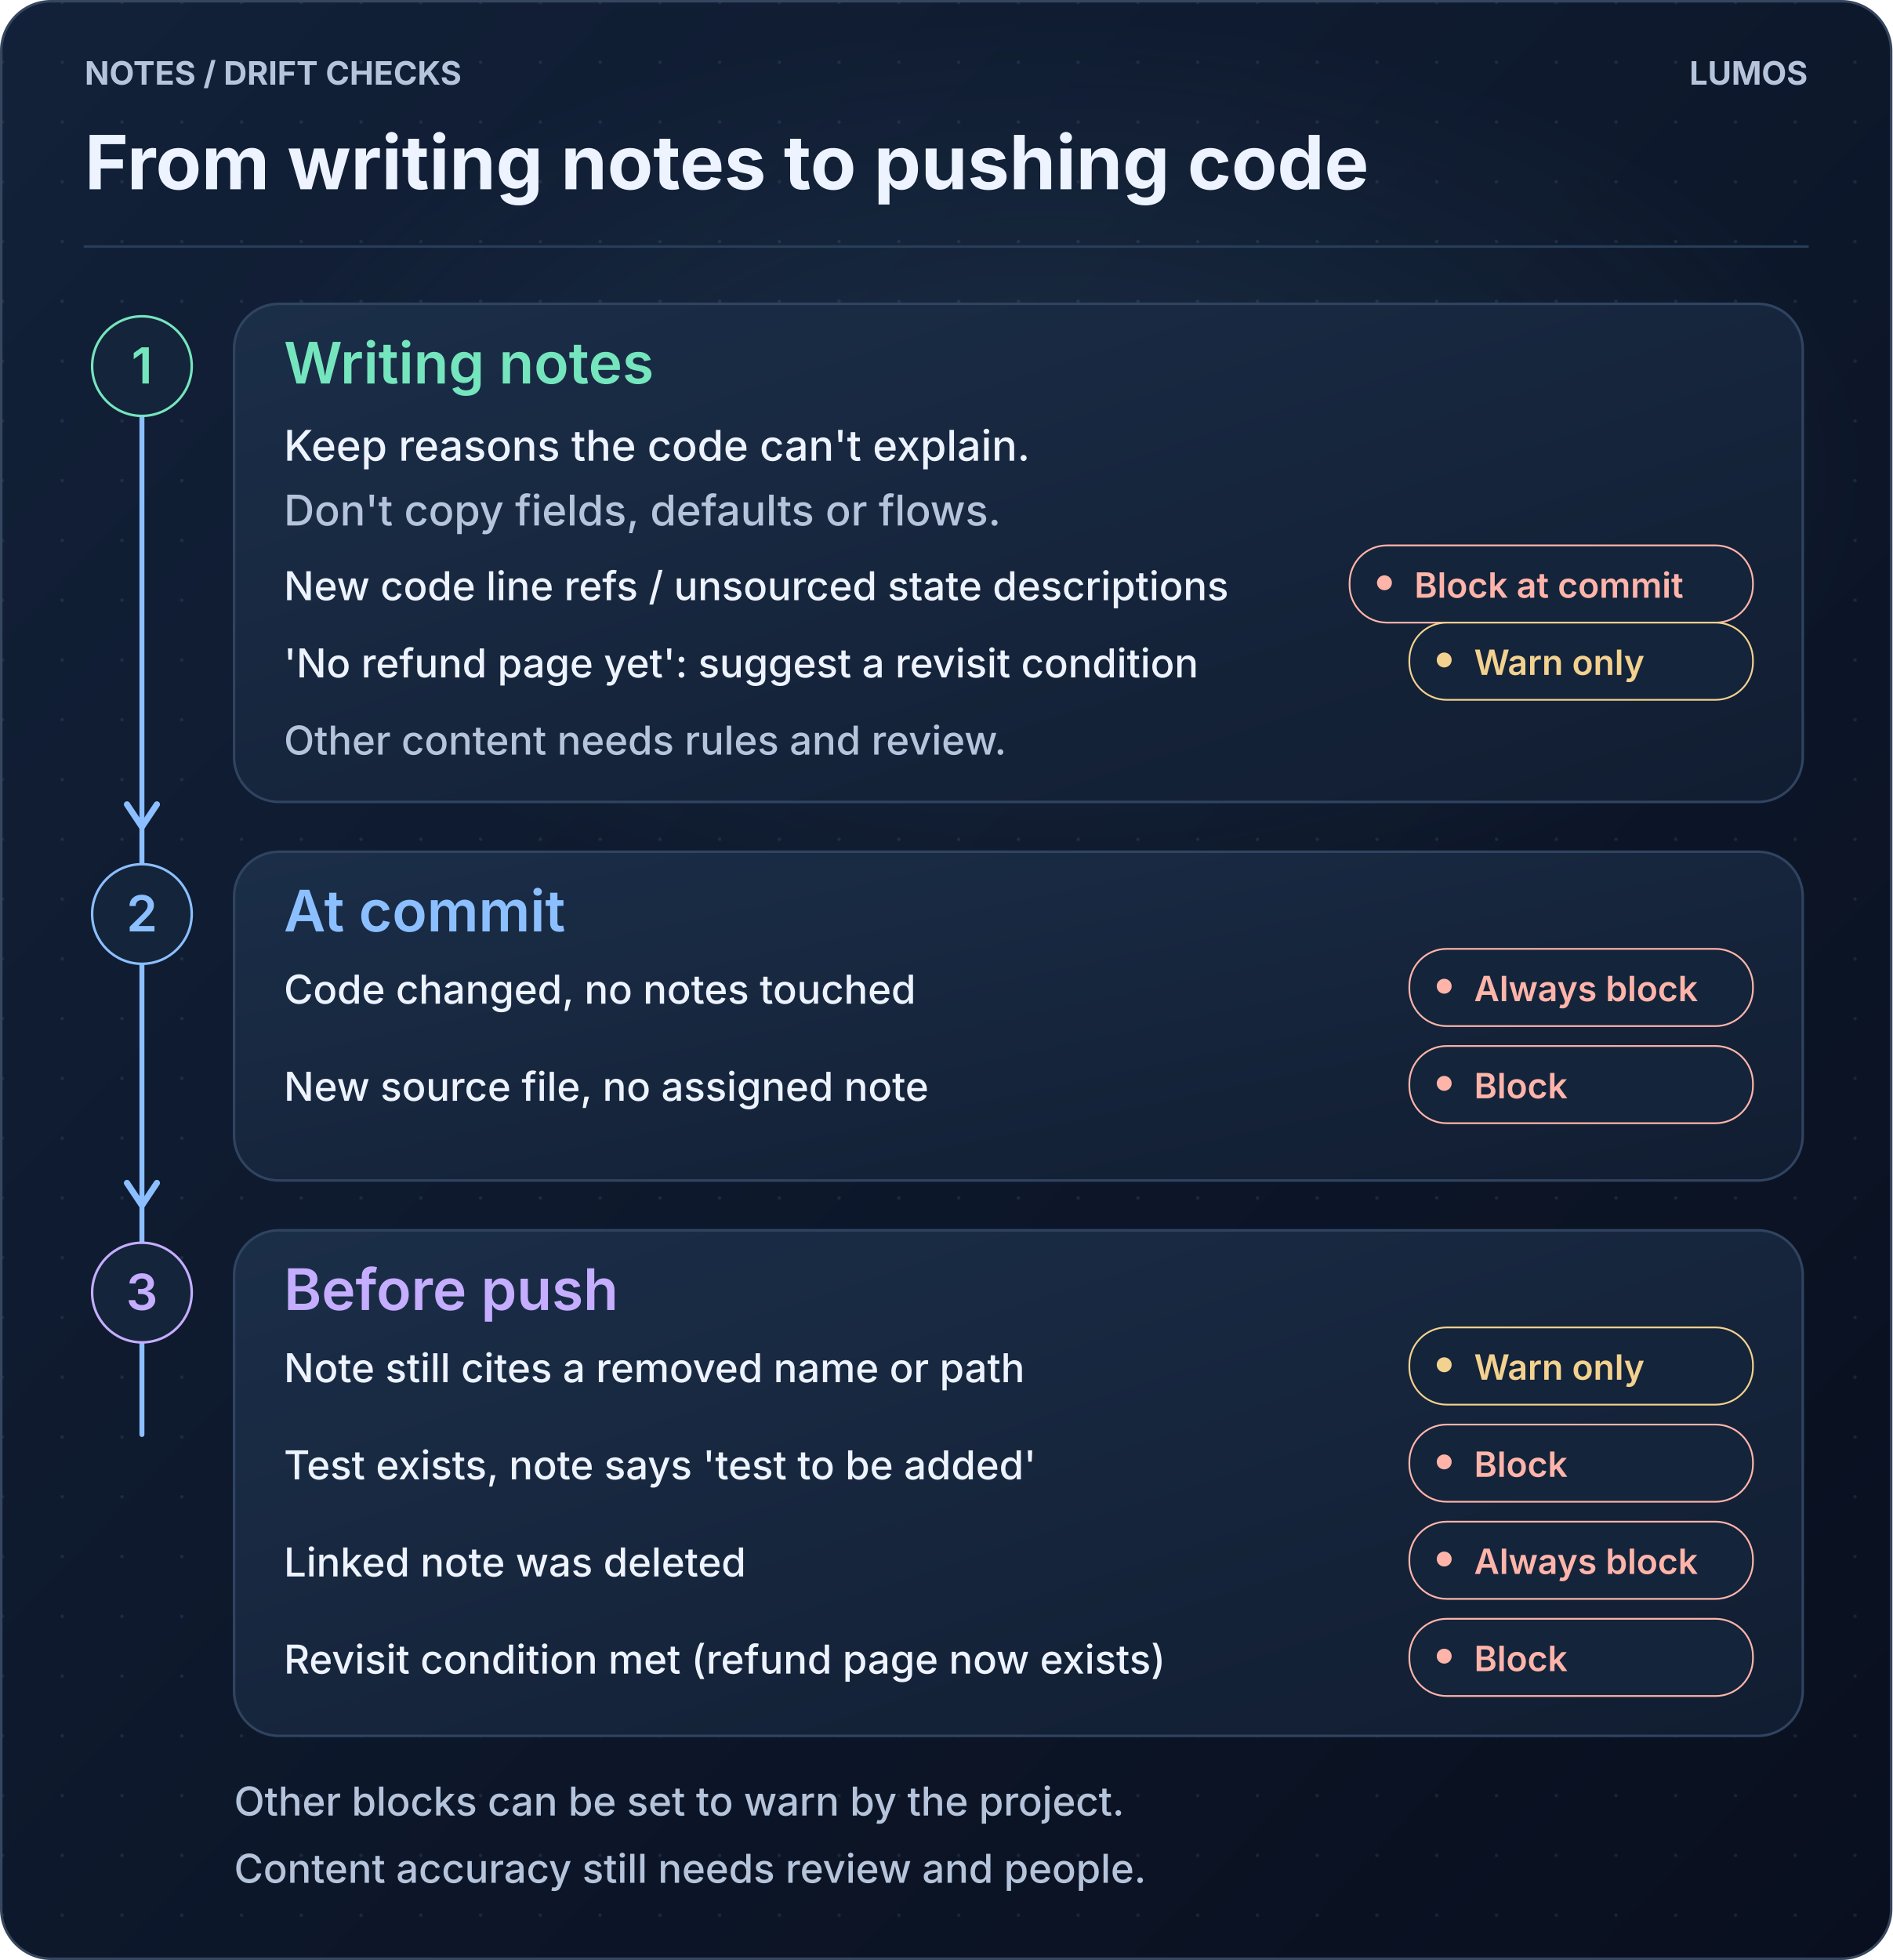
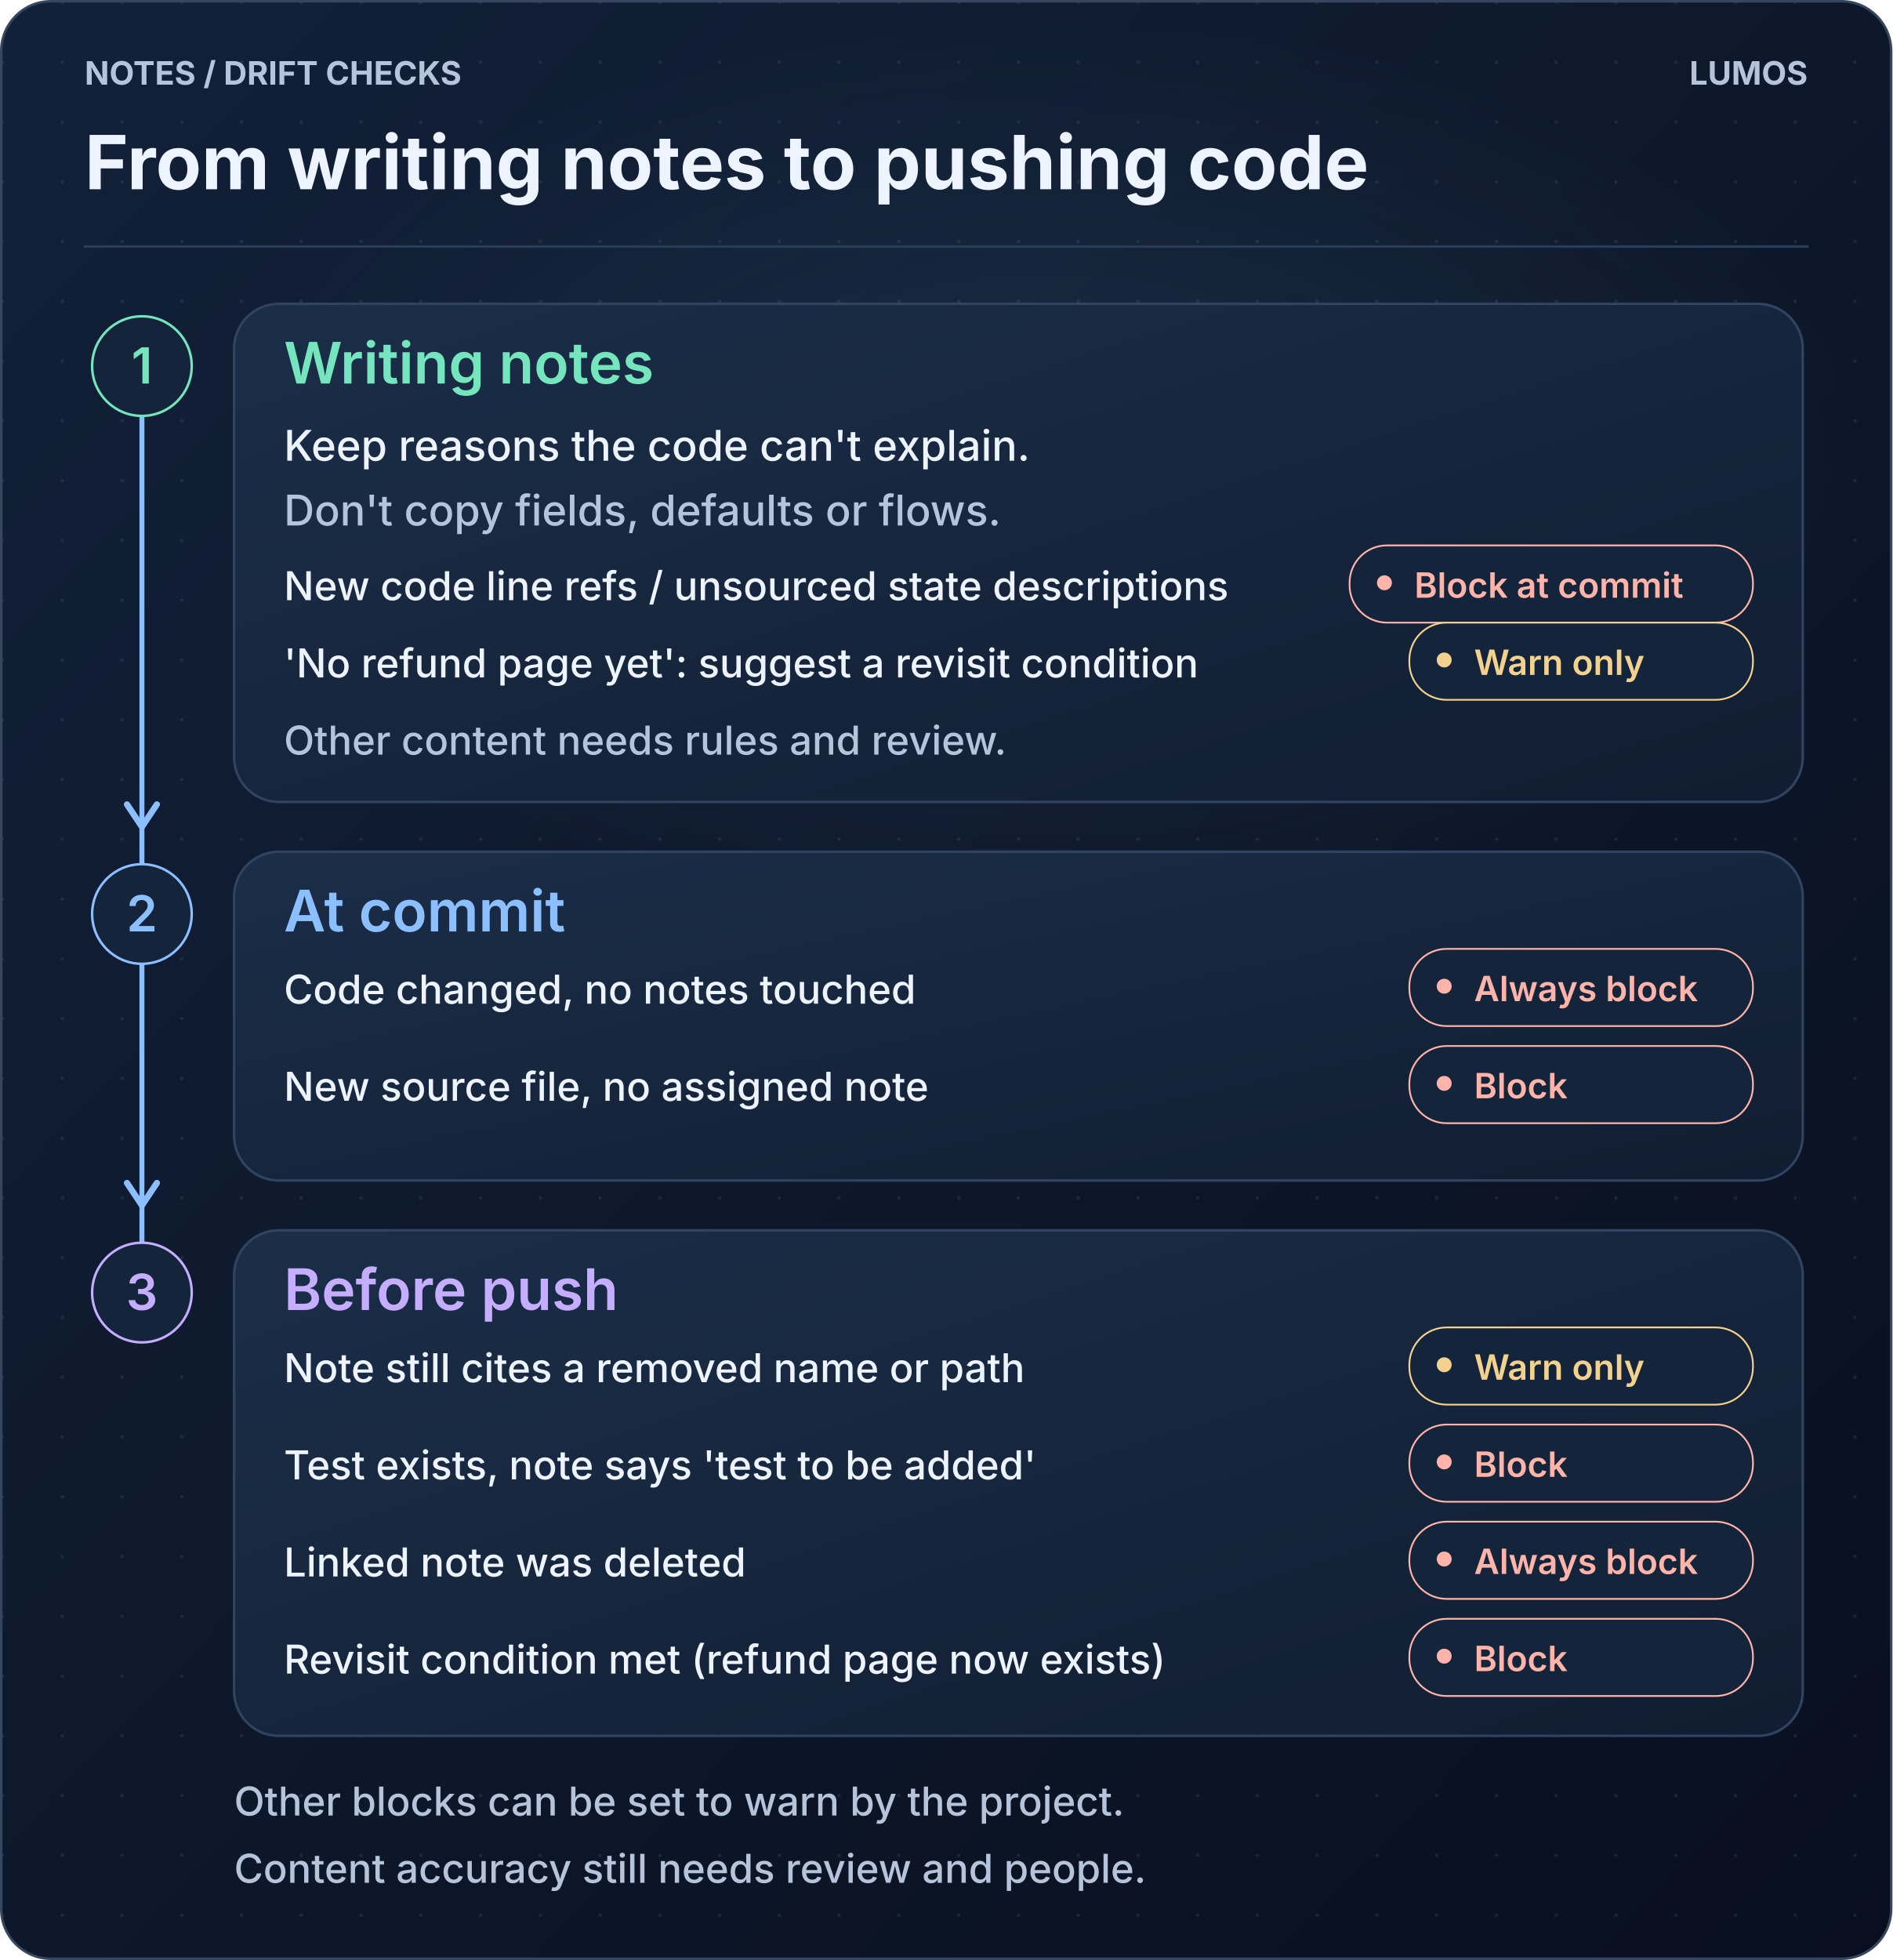
<svg xmlns="http://www.w3.org/2000/svg" width="760" height="787" viewBox="0 0 760 787" role="img" aria-labelledby="title desc">
  <defs>
    <linearGradient id="bg" x1="0" y1="0" x2="1" y2="1">
      <stop stop-color="#122139" />
      <stop offset="1" stop-color="#090f1e" />
    </linearGradient>
    <linearGradient id="panel" x1="0" y1="0" x2="1" y2="1">
      <stop stop-color="#1b2e48" />
      <stop offset="1" stop-color="#111d31" />
    </linearGradient>
    <radialGradient id="halo">
      <stop stop-color="#73b8d7" stop-opacity=".12" />
      <stop offset="1" stop-color="#73b8d7" stop-opacity="0" />
    </radialGradient>
    <pattern id="grid" width="24" height="24" patternUnits="userSpaceOnUse">
      <circle cx="1" cy="1" r=".7" fill="#718da9" opacity=".15" />
    </pattern>
  </defs>
  <rect x=".5" y=".5" width="759" height="786" rx="20" fill="url(#bg)" stroke="#35465e" />
  <rect x="1" y="1" width="758" height="785" rx="20" fill="url(#grid)" />
  <ellipse cx="420" cy="190" rx="335" ry="185" fill="url(#halo)" />
  <g font-family="Inter, 'PingFang TC', 'Noto Sans TC', 'Microsoft JhengHei', system-ui, sans-serif">
    <text x="34" y="34" font-size="13" fill="#b5c4db" text-anchor="start" font-weight="650">NOTES / DRIFT CHECKS</text>
    <text x="34" y="76" font-size="30" fill="#edf3ff" text-anchor="start" font-weight="650">From writing notes to pushing code</text>
    <path d="M34 99H726" fill="none" stroke="#283d58" stroke-width="1" stroke-linecap="round" stroke-linejoin="round" />
    <text x="726" y="34" font-size="13" fill="#b5c4db" text-anchor="end" font-weight="650">LUMOS</text>
-     <path d="M57 147V576" fill="none" stroke="#8bbfff" stroke-width="2" stroke-linecap="round" stroke-linejoin="round" />
+     <path d="M57 147V519" fill="none" stroke="#8bbfff" stroke-width="2" stroke-linecap="round" stroke-linejoin="round" />
    <circle cx="57" cy="147" r="20" fill="#14243a" stroke="#75e5bd" stroke-width="1" />
    <text x="57" y="154" font-size="20" fill="#75e5bd" text-anchor="middle" font-weight="600">1</text>
    <rect x="94" y="122" width="630" height="200" rx="18" fill="url(#panel)" stroke="#304461" stroke-width="1" />
    <text x="114" y="154" font-size="23" fill="#75e5bd" text-anchor="start" font-weight="600">Writing notes</text>
    <circle cx="57" cy="367" r="20" fill="#14243a" stroke="#8bbfff" stroke-width="1" />
    <text x="57" y="374" font-size="20" fill="#8bbfff" text-anchor="middle" font-weight="600">2</text>
    <rect x="94" y="342" width="630" height="132" rx="18" fill="url(#panel)" stroke="#304461" stroke-width="1" />
    <text x="114" y="374" font-size="23" fill="#8bbfff" text-anchor="start" font-weight="600">At commit</text>
    <circle cx="57" cy="519" r="20" fill="#14243a" stroke="#c5adff" stroke-width="1" />
    <text x="57" y="526" font-size="20" fill="#c5adff" text-anchor="middle" font-weight="600">3</text>
    <rect x="94" y="494" width="630" height="203" rx="18" fill="url(#panel)" stroke="#304461" stroke-width="1" />
    <text x="114" y="526" font-size="23" fill="#c5adff" text-anchor="start" font-weight="600">Before push</text>
    <polyline points="51,323 57,332 63,323" fill="none" stroke="#8bbfff" stroke-width="2.5" stroke-linecap="round" stroke-linejoin="round" />
    <polyline points="51,475 57,484 63,475" fill="none" stroke="#8bbfff" stroke-width="2.5" stroke-linecap="round" stroke-linejoin="round" />
    <text x="114" y="185" font-size="17" fill="#edf3ff" text-anchor="start" font-weight="450">Keep reasons the code can't explain.</text>
    <text x="114" y="211" font-size="17" fill="#b5c4db" text-anchor="start" font-weight="450">Don't copy fields, defaults or flows.</text>
    <text x="114" y="241" font-size="16" fill="#edf3ff" text-anchor="start" font-weight="450">New code line refs / unsourced state descriptions</text>
    <rect x="542" y="219" width="162" height="31" rx="15" fill="#14243a" stroke="#ffb4aa" stroke-width="0.7" />
    <circle cx="556" cy="234" r="3" fill="#ffb4aa" stroke="none" stroke-width="1" />
    <text x="568" y="240" font-size="14" fill="#ffb4aa" text-anchor="start" font-weight="600">Block at commit</text>
    <text x="114" y="272" font-size="16" fill="#edf3ff" text-anchor="start" font-weight="450">'No refund page yet': suggest a revisit condition</text>
    <rect x="566" y="250" width="138" height="31" rx="15" fill="#14243a" stroke="#f3d18e" stroke-width="0.7" />
    <circle cx="580" cy="265" r="3" fill="#f3d18e" stroke="none" stroke-width="1" />
    <text x="592" y="271" font-size="14" fill="#f3d18e" text-anchor="start" font-weight="600">Warn only</text>
    <text x="114" y="303" font-size="16" fill="#b5c4db" text-anchor="start" font-weight="450">Other content needs rules and review.</text>
    <text x="114" y="403" font-size="16" fill="#edf3ff" text-anchor="start" font-weight="450">Code changed, no notes touched</text>
    <rect x="566" y="381" width="138" height="31" rx="15" fill="#14243a" stroke="#ffb4aa" stroke-width="0.7" />
    <circle cx="580" cy="396" r="3" fill="#ffb4aa" stroke="none" stroke-width="1" />
    <text x="592" y="402" font-size="14" fill="#ffb4aa" text-anchor="start" font-weight="600">Always block</text>
    <text x="114" y="442" font-size="16" fill="#edf3ff" text-anchor="start" font-weight="450">New source file, no assigned note</text>
    <rect x="566" y="420" width="138" height="31" rx="15" fill="#14243a" stroke="#ffb4aa" stroke-width="0.7" />
    <circle cx="580" cy="435" r="3" fill="#ffb4aa" stroke="none" stroke-width="1" />
    <text x="592" y="441" font-size="14" fill="#ffb4aa" text-anchor="start" font-weight="600">Block</text>
    <text x="114" y="555" font-size="16" fill="#edf3ff" text-anchor="start" font-weight="450">Note still cites a removed name or path</text>
    <rect x="566" y="533" width="138" height="31" rx="15" fill="#14243a" stroke="#f3d18e" stroke-width="0.7" />
    <circle cx="580" cy="548" r="3" fill="#f3d18e" stroke="none" stroke-width="1" />
    <text x="592" y="554" font-size="14" fill="#f3d18e" text-anchor="start" font-weight="600">Warn only</text>
    <text x="114" y="594" font-size="16" fill="#edf3ff" text-anchor="start" font-weight="450">Test exists, note says 'test to be added'</text>
    <rect x="566" y="572" width="138" height="31" rx="15" fill="#14243a" stroke="#ffb4aa" stroke-width="0.7" />
    <circle cx="580" cy="587" r="3" fill="#ffb4aa" stroke="none" stroke-width="1" />
    <text x="592" y="593" font-size="14" fill="#ffb4aa" text-anchor="start" font-weight="600">Block</text>
    <text x="114" y="633" font-size="16" fill="#edf3ff" text-anchor="start" font-weight="450">Linked note was deleted</text>
    <rect x="566" y="611" width="138" height="31" rx="15" fill="#14243a" stroke="#ffb4aa" stroke-width="0.7" />
    <circle cx="580" cy="626" r="3" fill="#ffb4aa" stroke="none" stroke-width="1" />
    <text x="592" y="632" font-size="14" fill="#ffb4aa" text-anchor="start" font-weight="600">Always block</text>
    <text x="114" y="672" font-size="16" fill="#edf3ff" text-anchor="start" font-weight="450">Revisit condition met (refund page now exists)</text>
    <rect x="566" y="650" width="138" height="31" rx="15" fill="#14243a" stroke="#ffb4aa" stroke-width="0.7" />
    <circle cx="580" cy="665" r="3" fill="#ffb4aa" stroke="none" stroke-width="1" />
    <text x="592" y="671" font-size="14" fill="#ffb4aa" text-anchor="start" font-weight="600">Block</text>
    <text x="94" y="729" font-size="16" fill="#b5c4db" text-anchor="start" font-weight="450">Other blocks can be set to warn by the project.</text>
    <text x="94" y="756" font-size="16" fill="#b5c4db" text-anchor="start" font-weight="450">Content accuracy still needs review and people.</text>
  </g>
</svg>
